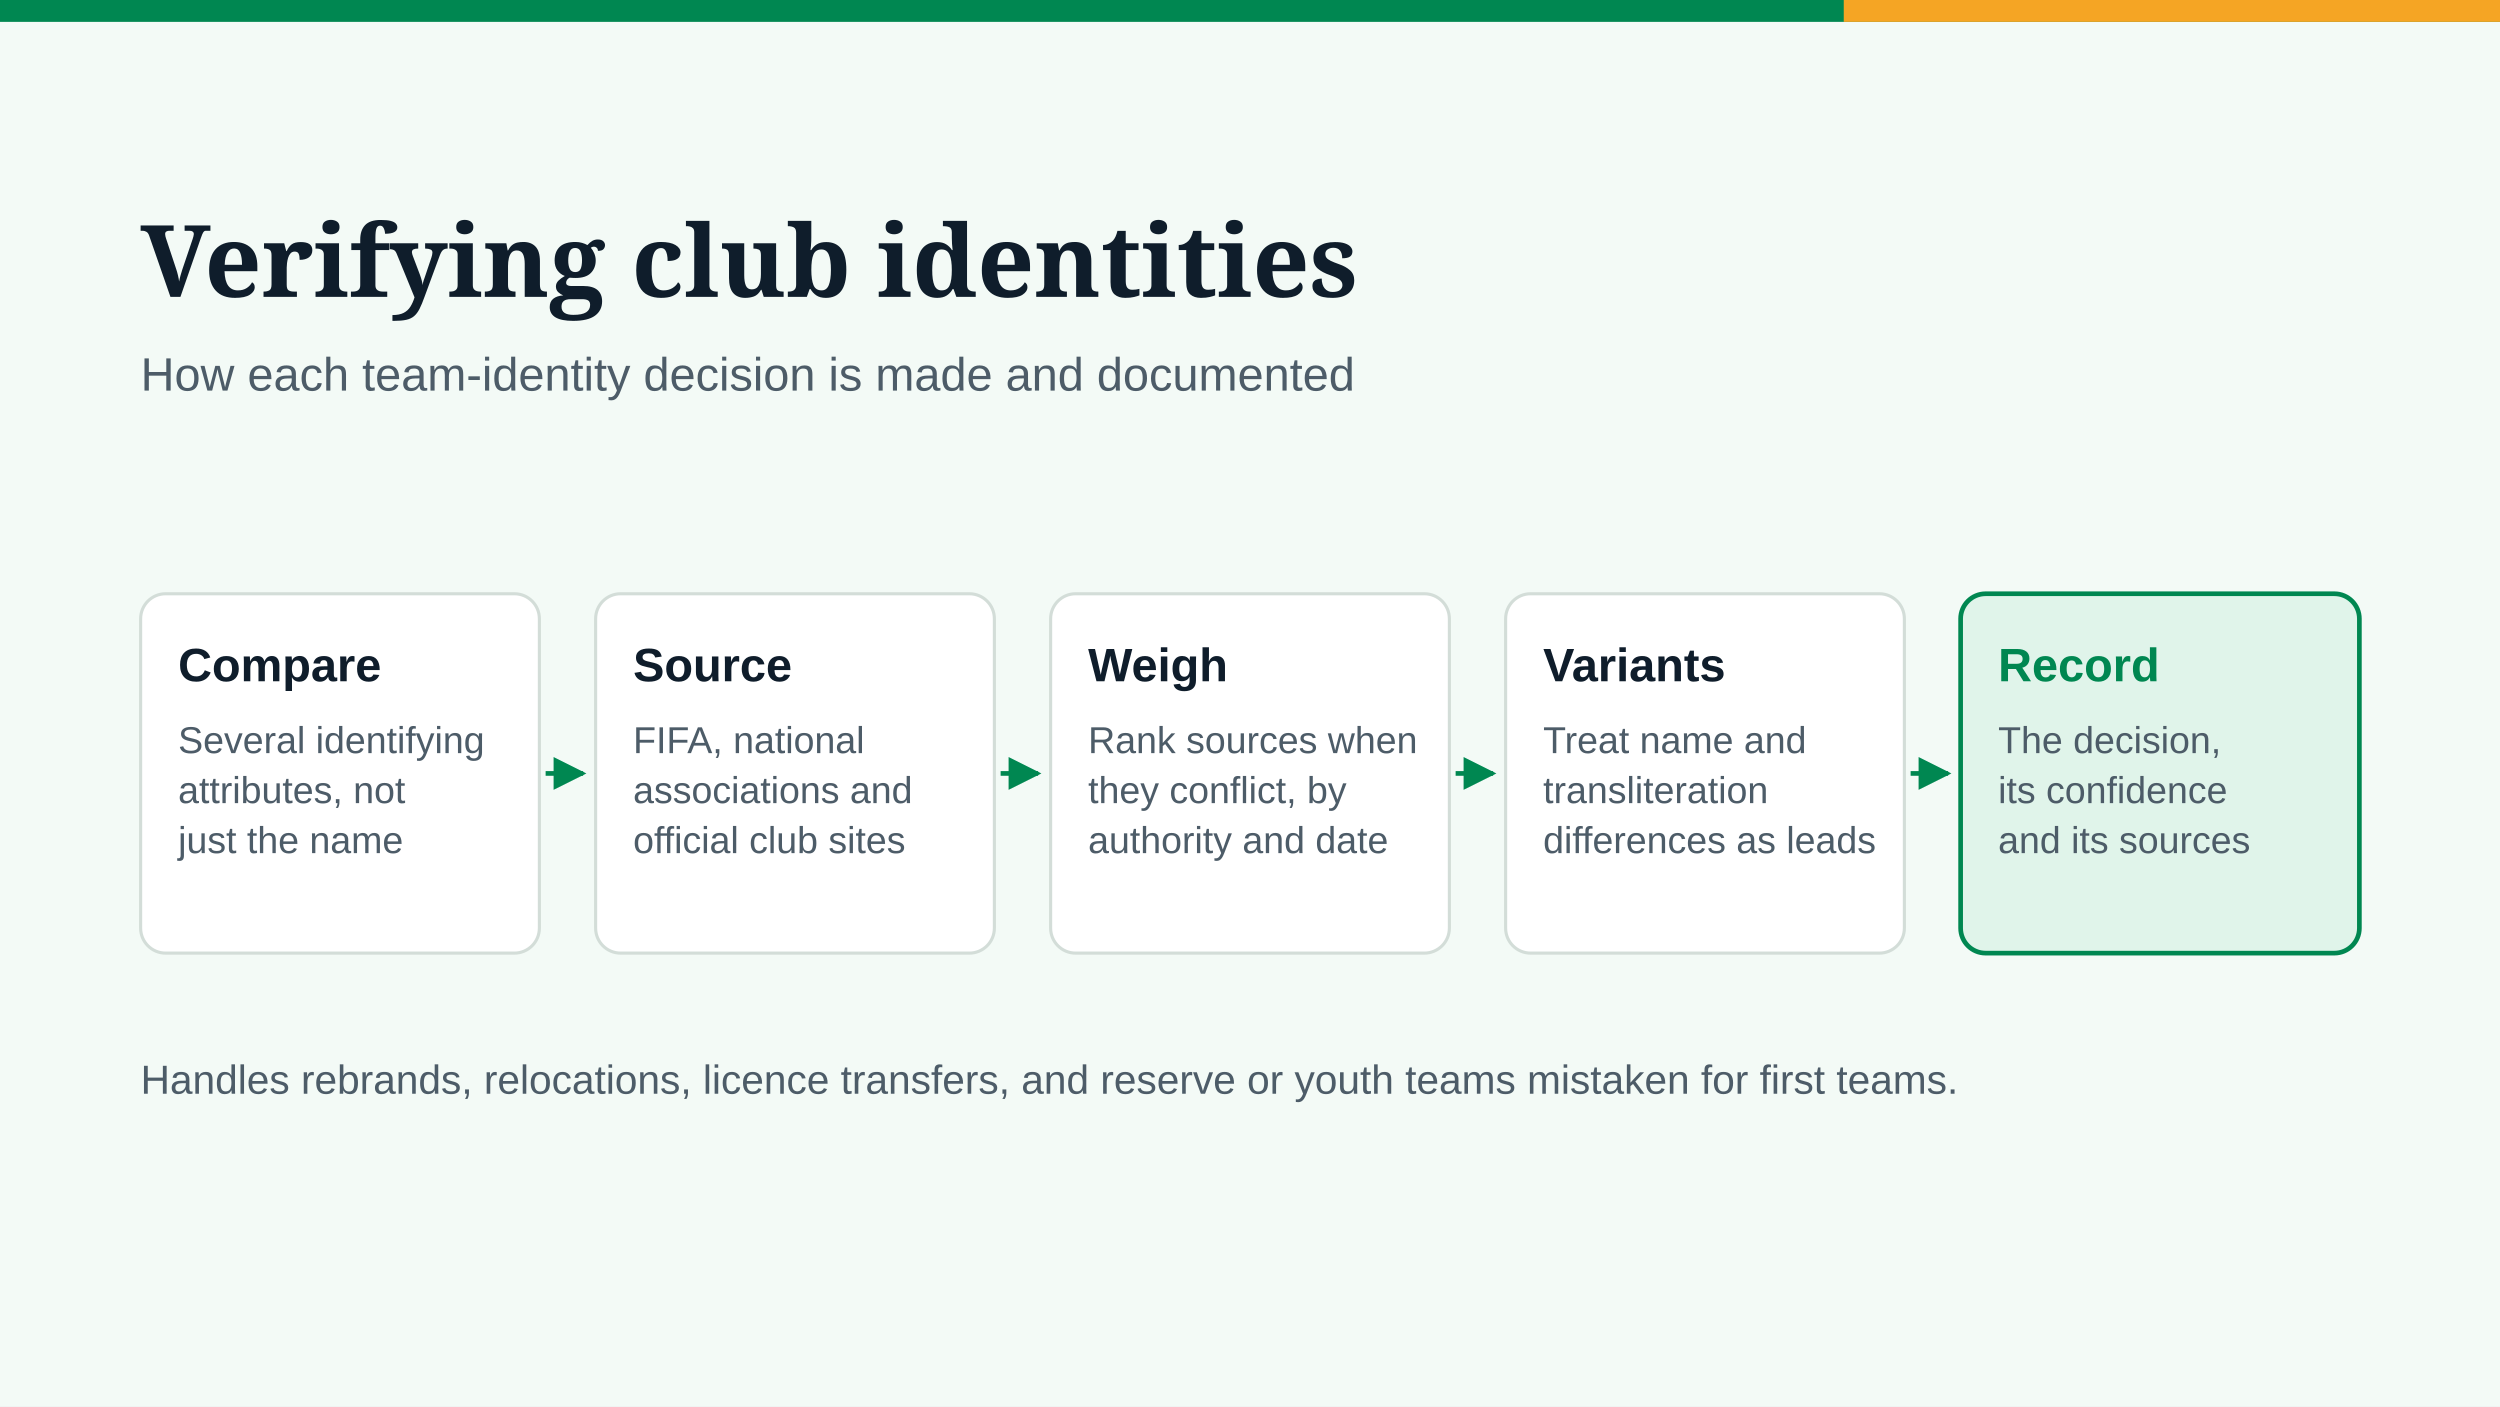
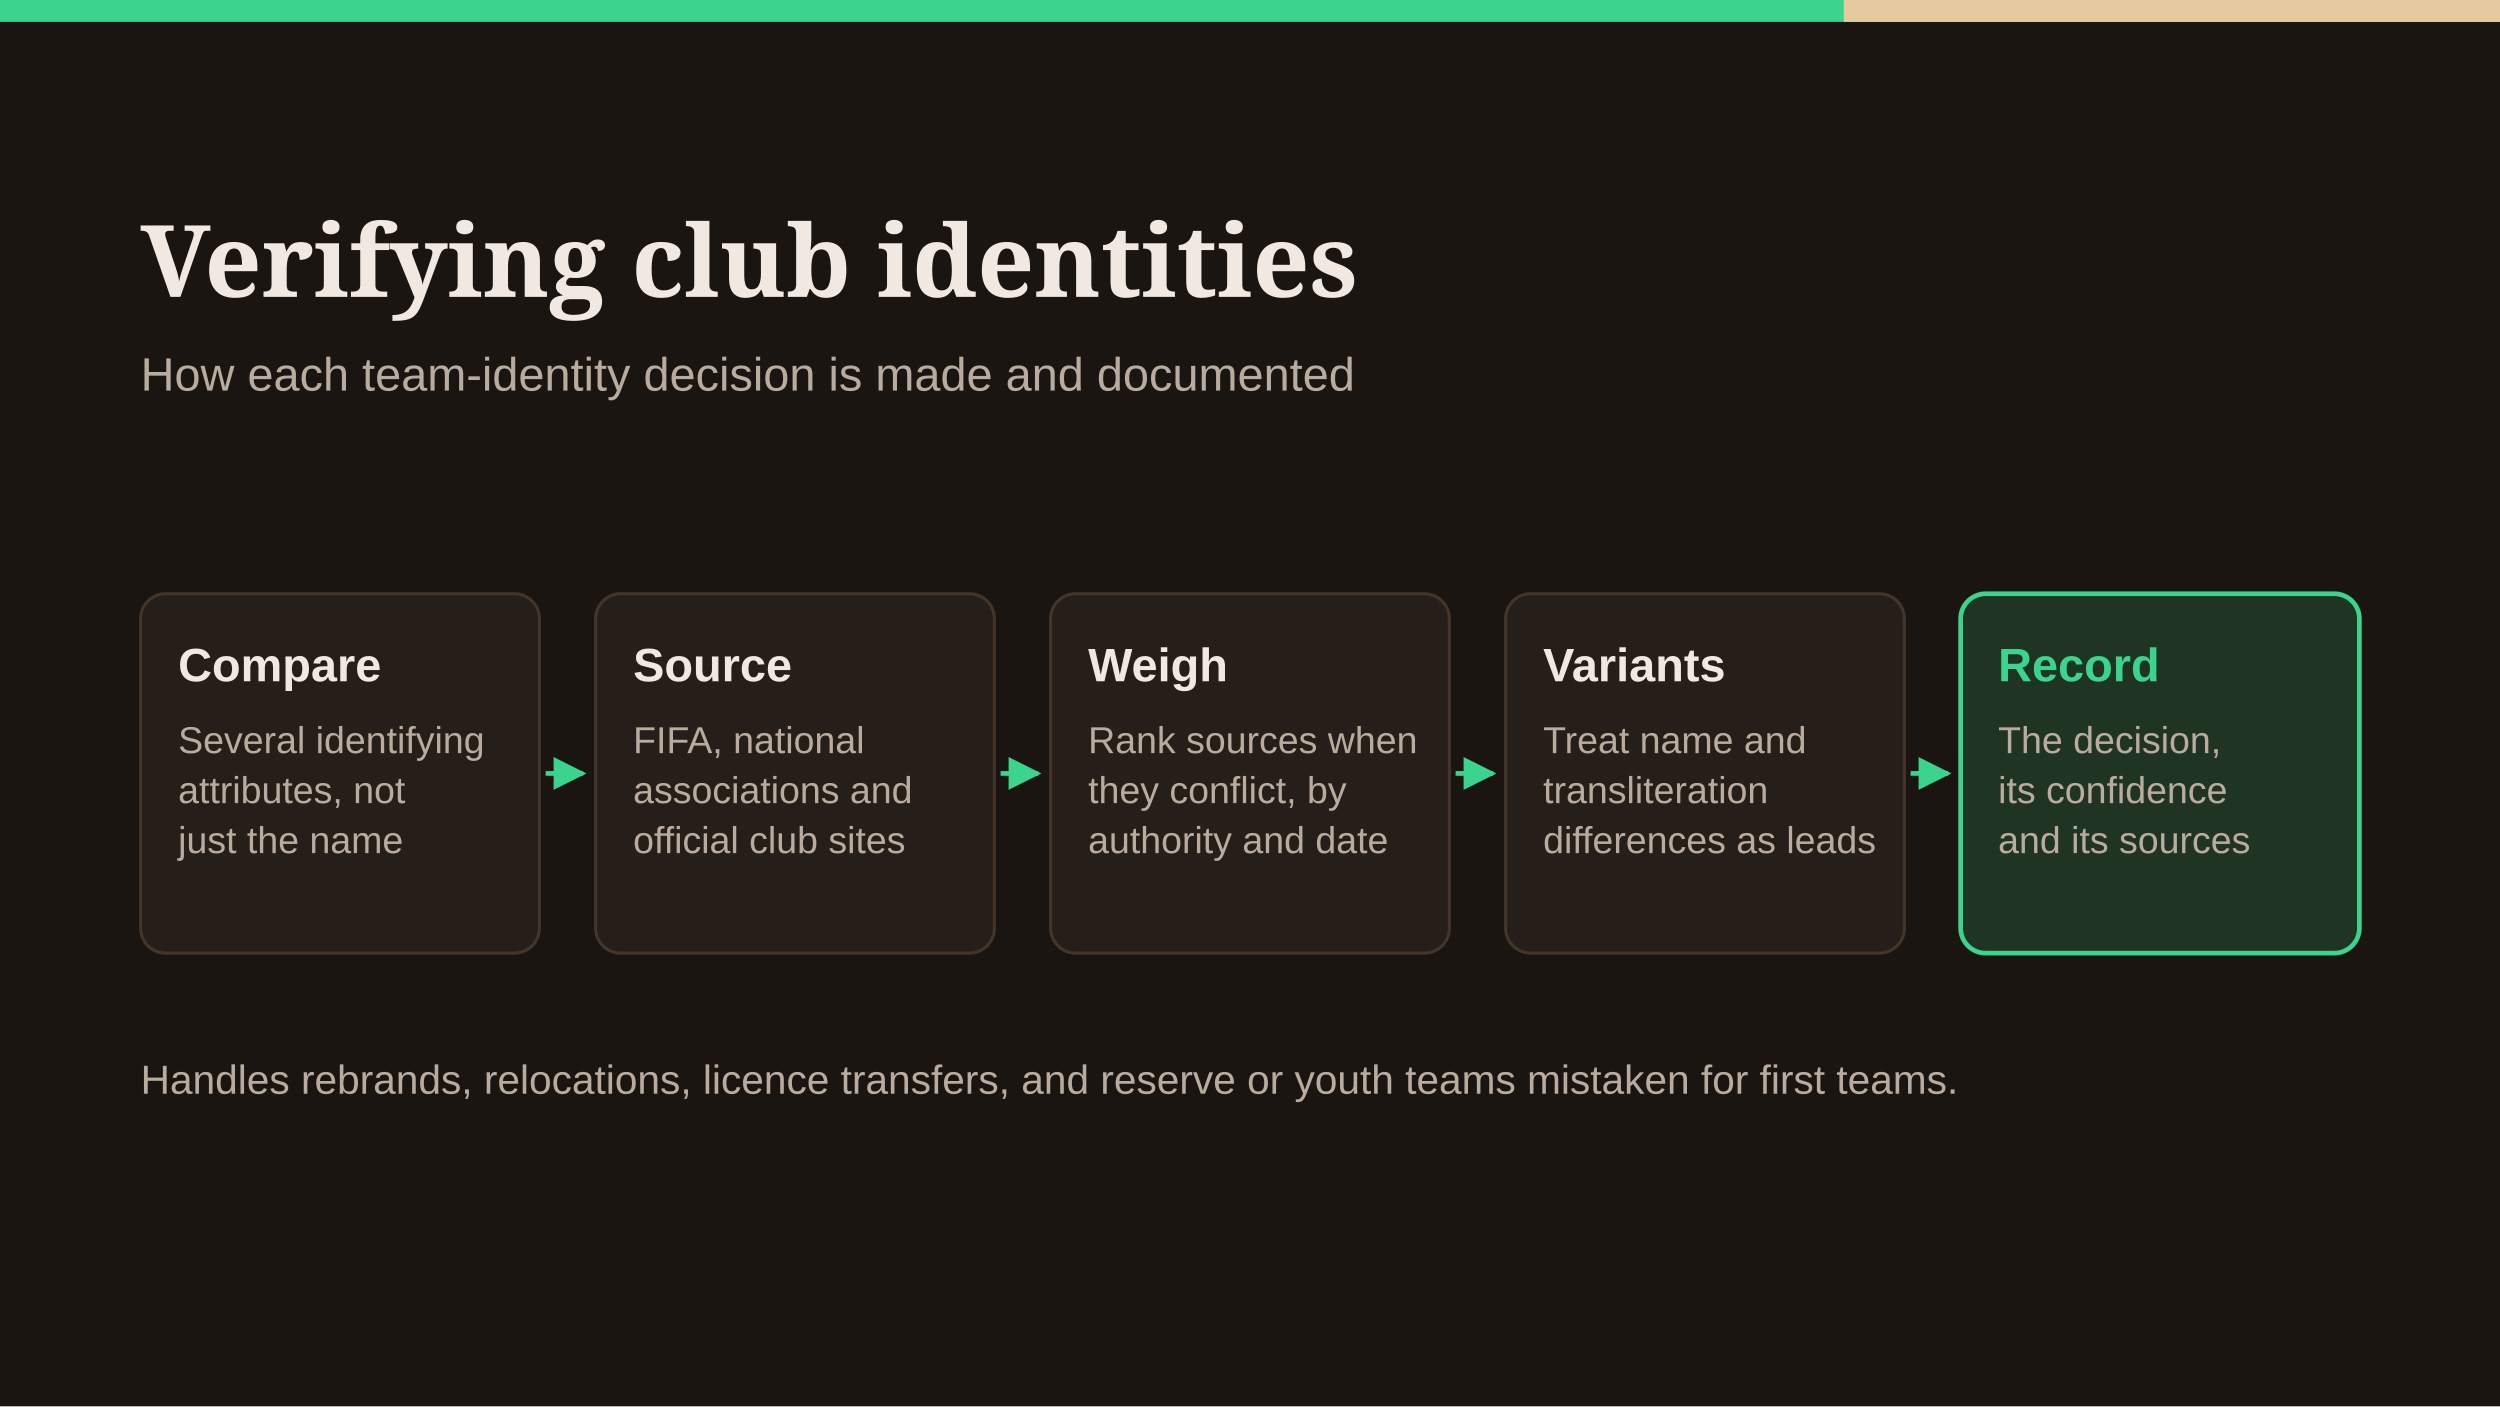
<svg xmlns="http://www.w3.org/2000/svg" viewBox="0 0 1600 900" role="img" aria-label="Club identity verification method: compare, source, weigh, variants, record">
-   <rect width="1600" height="900" fill="#f3faf6" />
-   <rect width="1600" height="14" fill="#008751" />
-   <rect x="1180" width="420" height="14" fill="#f5a524" />
+   <rect width="1600" height="900" fill="#1b1511" />
+   <rect width="1600" height="14" fill="#3ad48e" />
+   <rect x="1180" width="420" height="14" fill="#e7c9a0" />
  <defs>
    <marker id="a" viewBox="0 0 10 10" refX="9" refY="5" markerWidth="7" markerHeight="7" orient="auto">
-       <path d="M0 0L10 5L0 10z" fill="#008751" />
+       <path d="M0 0L10 5L0 10z" fill="#3ad48e" />
    </marker>
  </defs>
-   <text x="90" y="190" font-family="'Source Serif 4',Georgia,serif" font-size="64" font-weight="700" fill="#0f1d2b">Verifying club identities</text>
-   <text x="90" y="250" font-family="'Public Sans','Segoe UI',Arial,sans-serif" font-size="30" fill="#4d5c68">How each team-identity decision is made and documented</text>
-   <rect x="90.0" y="380.0" width="255.2" height="230.0" rx="16" fill="#ffffff" stroke="#d3ddd8" stroke-width="2" />
-   <text x="114.0" y="436" font-family="'Public Sans','Segoe UI',Arial,sans-serif" font-size="30" font-weight="700" fill="#0f1d2b" text-anchor="start">Compare</text>
-   <text x="114.0" y="482" font-family="'Public Sans','Segoe UI',Arial,sans-serif" font-size="24" font-weight="400" fill="#4d5c68" text-anchor="start">Several identifying</text>
-   <text x="114.0" y="514" font-family="'Public Sans','Segoe UI',Arial,sans-serif" font-size="24" font-weight="400" fill="#4d5c68" text-anchor="start">attributes, not</text>
-   <text x="114.0" y="546" font-family="'Public Sans','Segoe UI',Arial,sans-serif" font-size="24" font-weight="400" fill="#4d5c68" text-anchor="start">just the name</text>
-   <path d="M349.2 495.0H373.2" stroke="#008751" stroke-width="3" marker-end="url(#a)" />
-   <rect x="381.2" y="380.0" width="255.2" height="230.0" rx="16" fill="#ffffff" stroke="#d3ddd8" stroke-width="2" />
-   <text x="405.2" y="436" font-family="'Public Sans','Segoe UI',Arial,sans-serif" font-size="30" font-weight="700" fill="#0f1d2b" text-anchor="start">Source</text>
-   <text x="405.2" y="482" font-family="'Public Sans','Segoe UI',Arial,sans-serif" font-size="24" font-weight="400" fill="#4d5c68" text-anchor="start">FIFA, national</text>
-   <text x="405.2" y="514" font-family="'Public Sans','Segoe UI',Arial,sans-serif" font-size="24" font-weight="400" fill="#4d5c68" text-anchor="start">associations and</text>
-   <text x="405.2" y="546" font-family="'Public Sans','Segoe UI',Arial,sans-serif" font-size="24" font-weight="400" fill="#4d5c68" text-anchor="start">official club sites</text>
-   <path d="M640.4 495.0H664.4" stroke="#008751" stroke-width="3" marker-end="url(#a)" />
-   <rect x="672.4" y="380.0" width="255.2" height="230.0" rx="16" fill="#ffffff" stroke="#d3ddd8" stroke-width="2" />
-   <text x="696.4" y="436" font-family="'Public Sans','Segoe UI',Arial,sans-serif" font-size="30" font-weight="700" fill="#0f1d2b" text-anchor="start">Weigh</text>
-   <text x="696.4" y="482" font-family="'Public Sans','Segoe UI',Arial,sans-serif" font-size="24" font-weight="400" fill="#4d5c68" text-anchor="start">Rank sources when</text>
-   <text x="696.4" y="514" font-family="'Public Sans','Segoe UI',Arial,sans-serif" font-size="24" font-weight="400" fill="#4d5c68" text-anchor="start">they conflict, by</text>
-   <text x="696.4" y="546" font-family="'Public Sans','Segoe UI',Arial,sans-serif" font-size="24" font-weight="400" fill="#4d5c68" text-anchor="start">authority and date</text>
-   <path d="M931.6 495.0H955.6" stroke="#008751" stroke-width="3" marker-end="url(#a)" />
-   <rect x="963.6" y="380.0" width="255.2" height="230.0" rx="16" fill="#ffffff" stroke="#d3ddd8" stroke-width="2" />
-   <text x="987.6" y="436" font-family="'Public Sans','Segoe UI',Arial,sans-serif" font-size="30" font-weight="700" fill="#0f1d2b" text-anchor="start">Variants</text>
-   <text x="987.6" y="482" font-family="'Public Sans','Segoe UI',Arial,sans-serif" font-size="24" font-weight="400" fill="#4d5c68" text-anchor="start">Treat name and</text>
-   <text x="987.6" y="514" font-family="'Public Sans','Segoe UI',Arial,sans-serif" font-size="24" font-weight="400" fill="#4d5c68" text-anchor="start">transliteration</text>
-   <text x="987.6" y="546" font-family="'Public Sans','Segoe UI',Arial,sans-serif" font-size="24" font-weight="400" fill="#4d5c68" text-anchor="start">differences as leads</text>
-   <path d="M1222.8 495.0H1246.8" stroke="#008751" stroke-width="3" marker-end="url(#a)" />
-   <rect x="1254.8" y="380.0" width="255.2" height="230.0" rx="16" fill="#e0f4ea" stroke="#008751" stroke-width="3" />
-   <text x="1278.8" y="436" font-family="'Public Sans','Segoe UI',Arial,sans-serif" font-size="30" font-weight="700" fill="#008751" text-anchor="start">Record</text>
-   <text x="1278.8" y="482" font-family="'Public Sans','Segoe UI',Arial,sans-serif" font-size="24" font-weight="400" fill="#4d5c68" text-anchor="start">The decision,</text>
-   <text x="1278.8" y="514" font-family="'Public Sans','Segoe UI',Arial,sans-serif" font-size="24" font-weight="400" fill="#4d5c68" text-anchor="start">its confidence</text>
-   <text x="1278.8" y="546" font-family="'Public Sans','Segoe UI',Arial,sans-serif" font-size="24" font-weight="400" fill="#4d5c68" text-anchor="start">and its sources</text>
-   <text x="90" y="700" font-family="'Public Sans','Segoe UI',Arial,sans-serif" font-size="26" font-weight="400" fill="#4d5c68" text-anchor="start">Handles rebrands, relocations, licence transfers, and reserve or youth teams mistaken for first teams.</text>
+   <text x="90" y="190" font-family="'Source Serif 4',Georgia,serif" font-size="64" font-weight="700" fill="#f1e9e1">Verifying club identities</text>
+   <text x="90" y="250" font-family="'Public Sans','Segoe UI',Arial,sans-serif" font-size="30" fill="#b9ab9e">How each team-identity decision is made and documented</text>
+   <rect x="90.0" y="380.0" width="255.2" height="230.0" rx="16" fill="#261e18" fill-opacity="1" stroke="#433529" stroke-width="2" />
+   <text x="114.0" y="436" font-family="'Public Sans','Segoe UI',Arial,sans-serif" font-size="30" font-weight="700" fill="#f1e9e1" text-anchor="start">Compare</text>
+   <text x="114.0" y="482" font-family="'Public Sans','Segoe UI',Arial,sans-serif" font-size="24" font-weight="400" fill="#b9ab9e" text-anchor="start">Several identifying</text>
+   <text x="114.0" y="514" font-family="'Public Sans','Segoe UI',Arial,sans-serif" font-size="24" font-weight="400" fill="#b9ab9e" text-anchor="start">attributes, not</text>
+   <text x="114.0" y="546" font-family="'Public Sans','Segoe UI',Arial,sans-serif" font-size="24" font-weight="400" fill="#b9ab9e" text-anchor="start">just the name</text>
+   <path d="M349.2 495.0H373.2" stroke="#3ad48e" stroke-width="3" marker-end="url(#a)" />
+   <rect x="381.2" y="380.0" width="255.2" height="230.0" rx="16" fill="#261e18" fill-opacity="1" stroke="#433529" stroke-width="2" />
+   <text x="405.2" y="436" font-family="'Public Sans','Segoe UI',Arial,sans-serif" font-size="30" font-weight="700" fill="#f1e9e1" text-anchor="start">Source</text>
+   <text x="405.2" y="482" font-family="'Public Sans','Segoe UI',Arial,sans-serif" font-size="24" font-weight="400" fill="#b9ab9e" text-anchor="start">FIFA, national</text>
+   <text x="405.2" y="514" font-family="'Public Sans','Segoe UI',Arial,sans-serif" font-size="24" font-weight="400" fill="#b9ab9e" text-anchor="start">associations and</text>
+   <text x="405.2" y="546" font-family="'Public Sans','Segoe UI',Arial,sans-serif" font-size="24" font-weight="400" fill="#b9ab9e" text-anchor="start">official club sites</text>
+   <path d="M640.4 495.0H664.4" stroke="#3ad48e" stroke-width="3" marker-end="url(#a)" />
+   <rect x="672.4" y="380.0" width="255.2" height="230.0" rx="16" fill="#261e18" fill-opacity="1" stroke="#433529" stroke-width="2" />
+   <text x="696.4" y="436" font-family="'Public Sans','Segoe UI',Arial,sans-serif" font-size="30" font-weight="700" fill="#f1e9e1" text-anchor="start">Weigh</text>
+   <text x="696.4" y="482" font-family="'Public Sans','Segoe UI',Arial,sans-serif" font-size="24" font-weight="400" fill="#b9ab9e" text-anchor="start">Rank sources when</text>
+   <text x="696.4" y="514" font-family="'Public Sans','Segoe UI',Arial,sans-serif" font-size="24" font-weight="400" fill="#b9ab9e" text-anchor="start">they conflict, by</text>
+   <text x="696.4" y="546" font-family="'Public Sans','Segoe UI',Arial,sans-serif" font-size="24" font-weight="400" fill="#b9ab9e" text-anchor="start">authority and date</text>
+   <path d="M931.6 495.0H955.6" stroke="#3ad48e" stroke-width="3" marker-end="url(#a)" />
+   <rect x="963.6" y="380.0" width="255.2" height="230.0" rx="16" fill="#261e18" fill-opacity="1" stroke="#433529" stroke-width="2" />
+   <text x="987.6" y="436" font-family="'Public Sans','Segoe UI',Arial,sans-serif" font-size="30" font-weight="700" fill="#f1e9e1" text-anchor="start">Variants</text>
+   <text x="987.6" y="482" font-family="'Public Sans','Segoe UI',Arial,sans-serif" font-size="24" font-weight="400" fill="#b9ab9e" text-anchor="start">Treat name and</text>
+   <text x="987.6" y="514" font-family="'Public Sans','Segoe UI',Arial,sans-serif" font-size="24" font-weight="400" fill="#b9ab9e" text-anchor="start">transliteration</text>
+   <text x="987.6" y="546" font-family="'Public Sans','Segoe UI',Arial,sans-serif" font-size="24" font-weight="400" fill="#b9ab9e" text-anchor="start">differences as leads</text>
+   <path d="M1222.8 495.0H1246.8" stroke="#3ad48e" stroke-width="3" marker-end="url(#a)" />
+   <rect x="1254.8" y="380.0" width="255.2" height="230.0" rx="16" fill="#3ad48e" fill-opacity="0.16" stroke="#3ad48e" stroke-width="3" />
+   <text x="1278.8" y="436" font-family="'Public Sans','Segoe UI',Arial,sans-serif" font-size="30" font-weight="700" fill="#3ad48e" text-anchor="start">Record</text>
+   <text x="1278.8" y="482" font-family="'Public Sans','Segoe UI',Arial,sans-serif" font-size="24" font-weight="400" fill="#b9ab9e" text-anchor="start">The decision,</text>
+   <text x="1278.8" y="514" font-family="'Public Sans','Segoe UI',Arial,sans-serif" font-size="24" font-weight="400" fill="#b9ab9e" text-anchor="start">its confidence</text>
+   <text x="1278.8" y="546" font-family="'Public Sans','Segoe UI',Arial,sans-serif" font-size="24" font-weight="400" fill="#b9ab9e" text-anchor="start">and its sources</text>
+   <text x="90" y="700" font-family="'Public Sans','Segoe UI',Arial,sans-serif" font-size="26" font-weight="400" fill="#b9ab9e" text-anchor="start">Handles rebrands, relocations, licence transfers, and reserve or youth teams mistaken for first teams.</text>
</svg>
